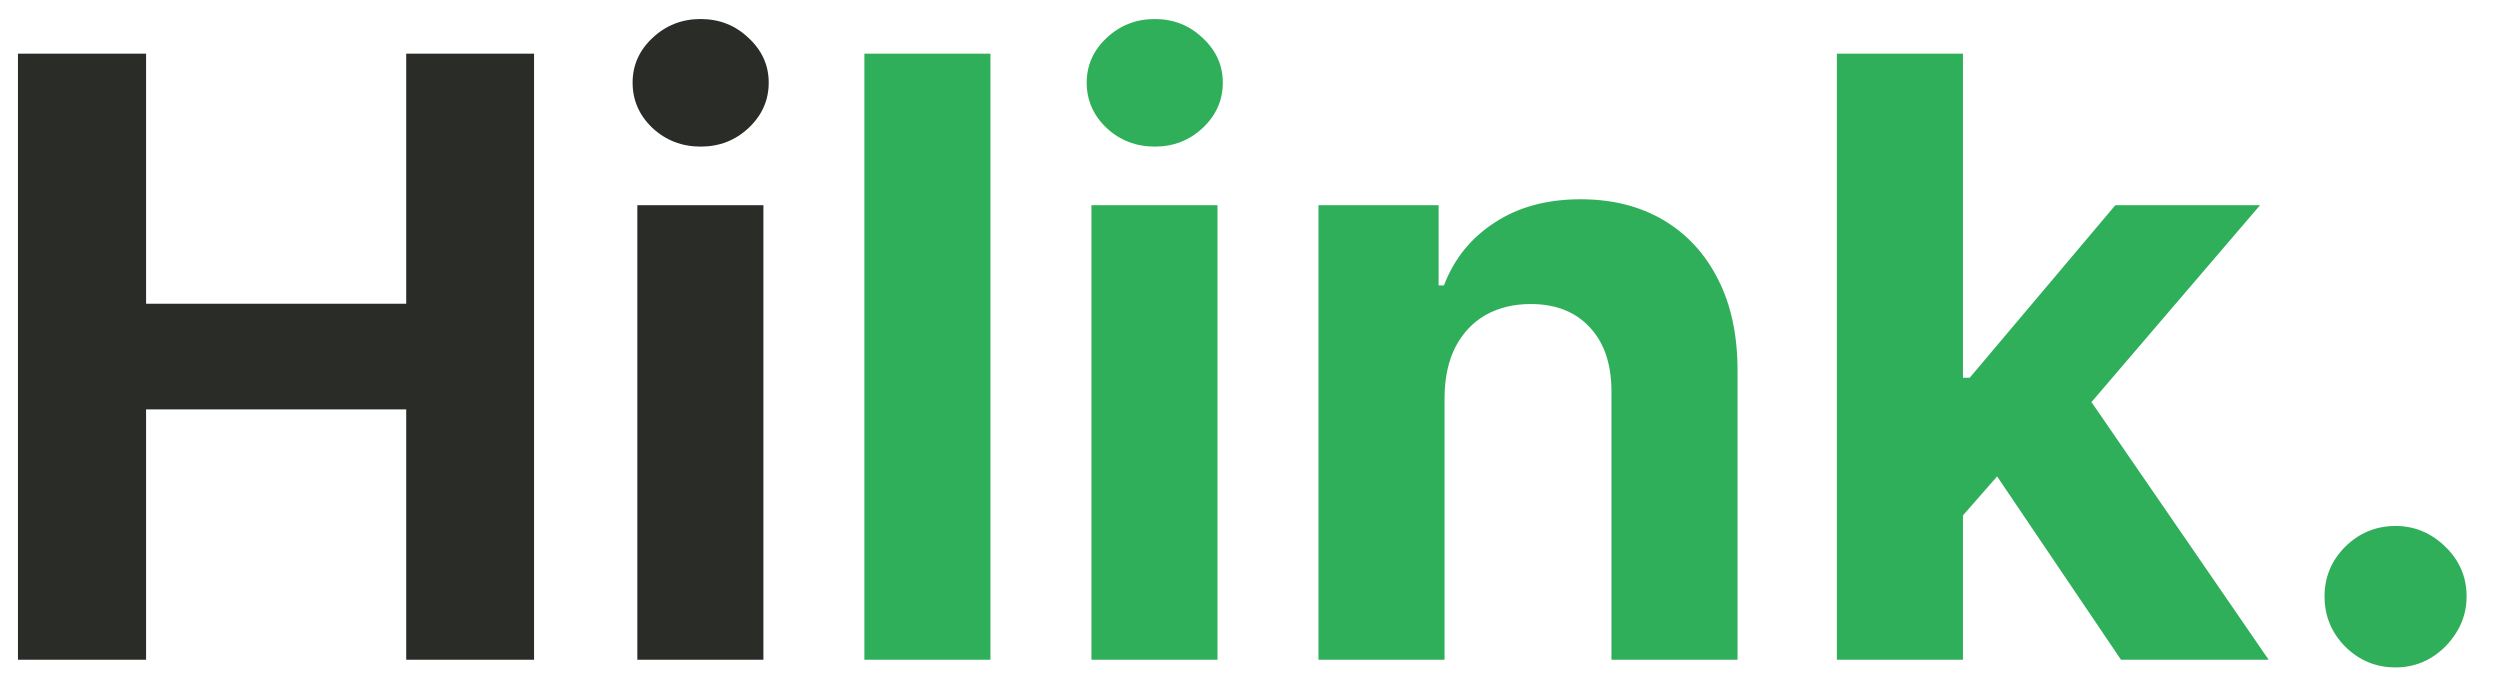
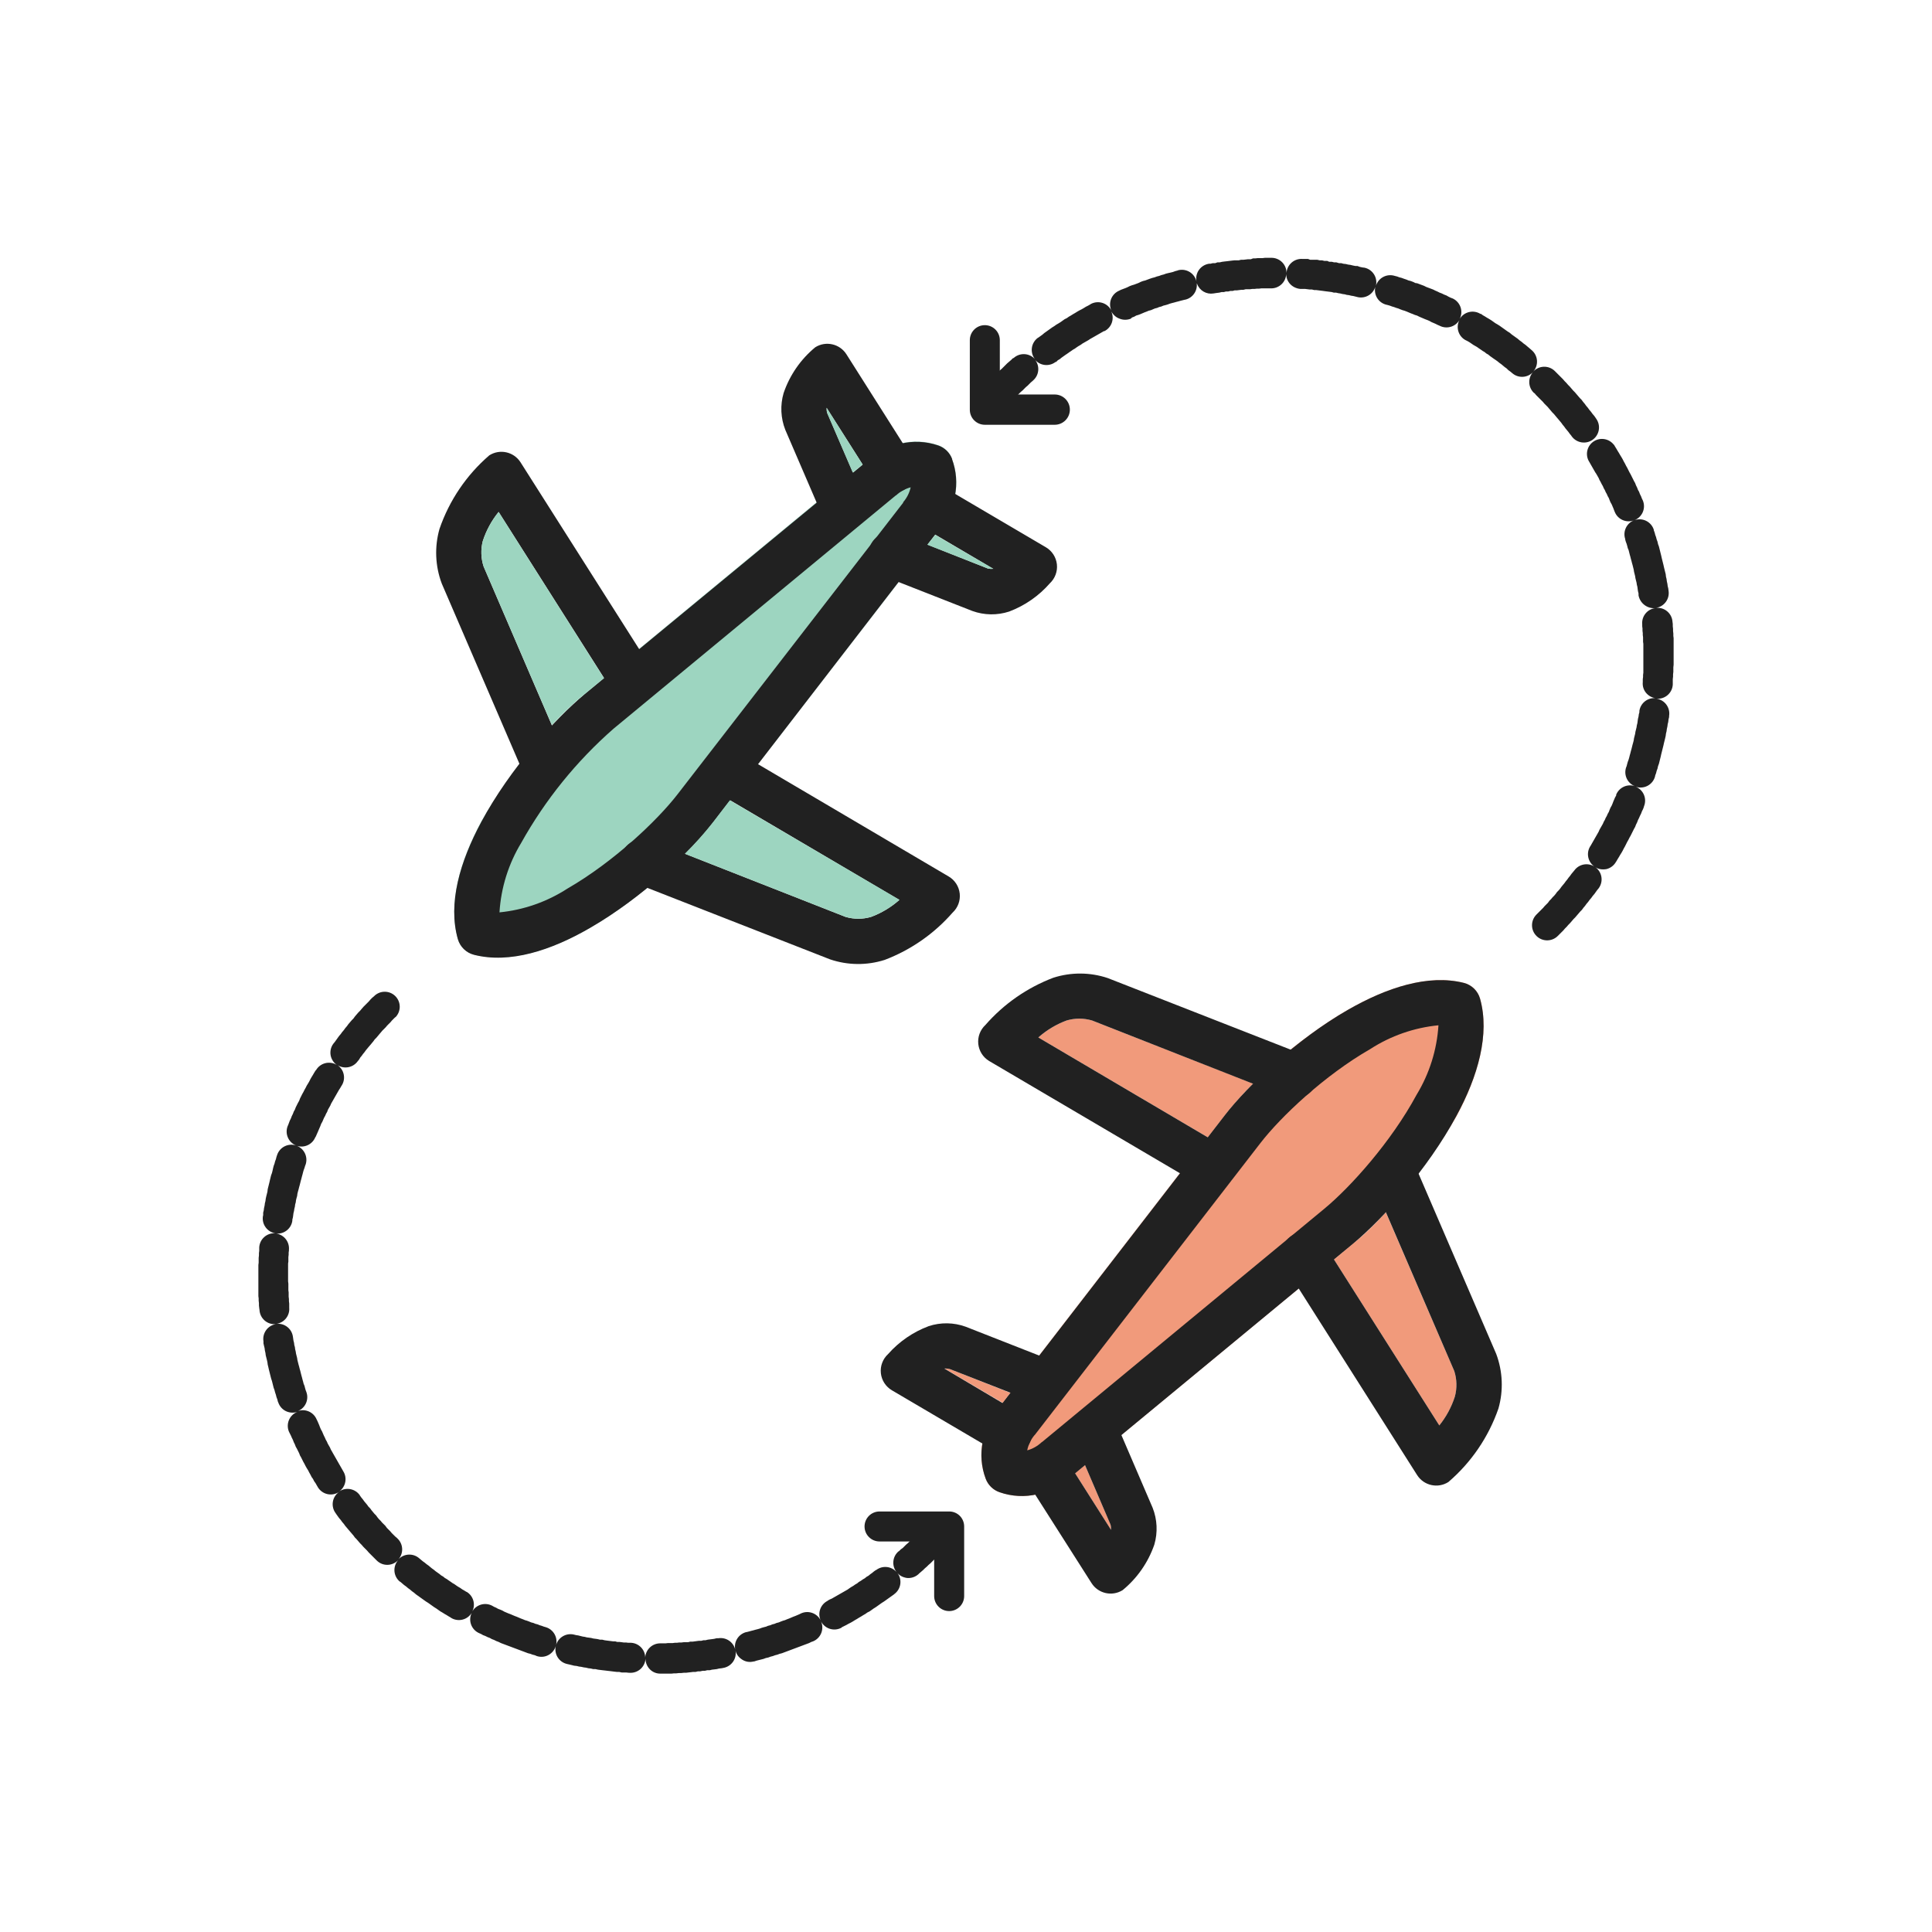
- <svg xmlns="http://www.w3.org/2000/svg" width="72" height="20" viewBox="0 0 72 20" fill="none">
-   <path d="M0.517 19V1.545H4.207V8.747H11.699V1.545H15.381V19H11.699V11.79H4.207V19H0.517ZM18.355 19V5.909H21.986V19H18.355ZM20.179 4.222C19.639 4.222 19.176 4.043 18.79 3.685C18.409 3.321 18.219 2.886 18.219 2.381C18.219 1.881 18.409 1.452 18.79 1.094C19.176 0.73 19.639 0.548 20.179 0.548C20.719 0.548 21.179 0.73 21.56 1.094C21.946 1.452 22.139 1.881 22.139 2.381C22.139 2.886 21.946 3.321 21.56 3.685C21.179 4.043 20.719 4.222 20.179 4.222Z" fill="#292C27" />
-   <path d="M28.525 1.545V19H24.894V1.545H28.525ZM31.433 19V5.909H35.064V19H31.433ZM33.257 4.222C32.717 4.222 32.254 4.043 31.868 3.685C31.487 3.321 31.297 2.886 31.297 2.381C31.297 1.881 31.487 1.452 31.868 1.094C32.254 0.73 32.717 0.548 33.257 0.548C33.797 0.548 34.257 0.73 34.638 1.094C35.024 1.452 35.217 1.881 35.217 2.381C35.217 2.886 35.024 3.321 34.638 3.685C34.257 4.043 33.797 4.222 33.257 4.222ZM41.603 11.432V19H37.972V5.909H41.432V8.219H41.586C41.876 7.457 42.361 6.855 43.043 6.412C43.725 5.963 44.552 5.739 45.523 5.739C46.432 5.739 47.225 5.938 47.901 6.335C48.577 6.733 49.103 7.301 49.478 8.04C49.853 8.773 50.041 9.648 50.041 10.665V19H46.41V11.312C46.416 10.511 46.211 9.886 45.796 9.438C45.381 8.983 44.81 8.756 44.083 8.756C43.594 8.756 43.163 8.861 42.788 9.071C42.418 9.281 42.129 9.588 41.918 9.991C41.714 10.389 41.609 10.869 41.603 11.432ZM56.192 15.233L56.2 10.878H56.729L60.922 5.909H65.09L59.456 12.489H58.595L56.192 15.233ZM52.902 19V1.545H56.533V19H52.902ZM61.084 19L57.231 13.298L59.652 10.733L65.337 19H61.084ZM68.993 19.222C68.43 19.222 67.947 19.023 67.544 18.625C67.146 18.222 66.947 17.739 66.947 17.176C66.947 16.619 67.146 16.142 67.544 15.744C67.947 15.347 68.43 15.148 68.993 15.148C69.538 15.148 70.016 15.347 70.425 15.744C70.834 16.142 71.038 16.619 71.038 17.176C71.038 17.551 70.942 17.895 70.749 18.207C70.561 18.514 70.314 18.761 70.007 18.949C69.7 19.131 69.362 19.222 68.993 19.222Z" fill="#30AF5B" />
+ <svg xmlns="http://www.w3.org/2000/svg" xml:space="preserve" width="655.359" height="655.359" style="shape-rendering:geometricPrecision;text-rendering:geometricPrecision;image-rendering:optimizeQuality;fill-rule:evenodd;clip-rule:evenodd" viewBox="0 0 6.827 6.827">
+   <defs>
+     <style>.fil2{fill:#9dd5c0}.fil0{fill:#f19a7b}.fil1{fill:#212121;fill-rule:nonzero}</style>
+   </defs>
+   <g id="Layer_x0020_1">
+     <g id="_512204560">
+       <path id="_512205664" class="fil0" d="M3.68 5.097zm.132-.109a.08.08 0 0 1 .004-.003l-.004.003zm-.16.128zm-.012-.021zm.124-.163a.08.08 0 0 1-.005.006l.005-.006zm.59-.763a.08.08 0 0 1-.006.006l.005-.006zm-.823.804zM5.23 3.529zm-.67.18a1.82 1.82 0 0 0-.232.232l-.06.078-.099.127-.497.644-.102.132-.027.035-.012.016a.28.28 0 0 0-.06.128.237.237 0 0 0 .012.124.08.08 0 0 0 .05.048.237.237 0 0 0 .133.007.28.28 0 0 0 .12-.063l.013-.011.035-.029.128-.106.627-.518.125-.102.068-.057a1.867 1.867 0 0 0 .365-.45c.076-.141.118-.29.083-.415a.08.08 0 0 0-.058-.056c-.125-.031-.271.016-.41.096-.07.04-.139.09-.202.14zm.073.148zm.222.233zm-.3.284a.083.083 0 0 1 .004-.003l-.003.003z" />
+       <path id="_512205928" class="fil0" d="m3.924 5.387-.09-.21-.035.029.127.2c0-.007 0-.013-.002-.019z" />
+       <path id="_512204872" class="fil0" d="m3.338 4.836.205.121.027-.035-.213-.084a.06.06 0 0 0-.02-.002z" />
+       <path id="_512204968" class="fil0" d="m3.669 3.666.599.353.06-.078c.028-.036.062-.074.1-.112l-.569-.223a.16.16 0 0 0-.09 0 .318.318 0 0 0-.1.06z" />
+       <path id="_512204752" class="fil0" d="m4.782 4.394-.068.057.372.586a.318.318 0 0 0 .055-.102.16.16 0 0 0-.002-.09l-.242-.561c-.038.042-.077.08-.115.11z" />
+     </g>
+     <path class="fil1" d="M1.397 3.595a.053.053 0 0 0-.075-.075l-.007.006-.006.006-.006.007-.006.006-.007.007-.006.006-.006.007-.006.007-.006.006-.006.007-.006.007-.005.007-.006.006-.006.007-.006.007-.005.007-.006.007-.005.007-.006.007-.005.007-.006.007-.005.007-.005.007-.005.007-.005.006a.053.053 0 0 0 .012.075.053.053 0 0 0-.073.018l-.002.002-.005.008-.004.007-.005.008-.004.007-.004.008-.004.007-.005.008-.004.008-.004.007-.004.008-.004.007-.004.008-.004.008-.003.008-.004.007-.004.008-.004.008-.003.008-.004.007-.003.008-.004.008-.003.008-.004.008-.003.008-.003.008-.001.002a.053.053 0 0 0 .03.07.053.053 0 0 0-.068.034l-.002.006-.002.008-.003.008-.002.008-.003.008-.002.008-.002.009-.002.008-.003.008-.002.008-.002.008-.002.009-.002.008-.002.008-.002.008-.001.009-.002.008-.002.008-.002.009-.001.008-.002.008-.001.008-.002.009-.001.008-.002.008v.009l-.001.004a.053.053 0 0 0 .044.06.053.053 0 0 0-.057.05v.012l-.001.008v.008l-.001.009v.017l-.001.008V4.58l.001.008v.008l.001.009v.008l.001.009.001.007a.053.053 0 0 0 .058.05.053.053 0 0 0-.044.061v.007l.002.009.002.008.001.008.002.009.001.008.002.008.002.008.002.009.001.008.002.008.002.009.002.008.002.008.002.008.002.008.003.009.002.008.002.008.002.008.003.008.002.008.003.009.002.008.003.008.002.008.001.002c.01.03.041.043.068.034a.053.053 0 0 0-.03.07l.003.006.004.008.003.007.004.008.003.008.004.008.003.008.004.007.004.008.004.008.003.008.004.007.004.008.004.008.004.007.004.008.004.007.005.008.004.008.004.007.004.008.005.007.004.008.005.007.004.007.004.007a.053.053 0 0 0 .075.017.053.053 0 0 0-.012.075l.002.003.005.007.005.007.006.007.005.007.006.007.005.007.006.007.005.006.006.007.006.007.006.007.005.007.006.006.006.007.006.007.006.006.006.007.006.006.007.007.006.007.006.006.006.006.007.007.006.006.003.003c.022.022.056.02.076-.001a.053.053 0 0 0 .006.076h.001l.007.006.007.006.007.005.007.006.007.005.007.006.007.005.007.006.007.005.007.005.007.005.007.005.007.005.008.005.007.005.007.005.007.005.008.005.007.005.007.005.007.004.008.005.007.004.008.005.007.004.001.001a.053.053 0 0 0 .073-.018.053.053 0 0 0 .024.071l.009.004.007.004.008.003.008.004.008.003.007.004.008.003.008.004.008.003.008.004.008.003.008.003.008.003.008.003.008.003.008.003.008.003.008.003.008.003.008.003.008.003.008.003.008.002.008.003.008.002.007.003c.031.01.06-.01.067-.036a.053.053 0 0 0 .04.064l.009.002.008.002.008.002.009.001.008.002.008.001.009.002.008.001.008.002.009.001.008.002h.008l.009.002.008.001.008.001.009.001.008.001.009.001.008.001.008.001.009.001h.008l.009.002h.016l.009.001h.002a.053.053 0 0 0 .057-.05c0 .029.023.054.054.053h.038l.009-.001h.008l.009-.001h.008l.009-.001h.008l.008-.001.009-.001.008-.001h.009l.008-.002h.008l.009-.002h.008l.008-.002h.009l.008-.002.009-.001.008-.001.008-.002.009-.001.005-.001a.053.053 0 0 0 .044-.062c.002.011.009.022.02.03.013.01.029.013.044.009h.002l.009-.003.008-.002.008-.002.008-.002.008-.003.009-.002.008-.003.008-.002.008-.003.008-.002.008-.003.008-.002.008-.003.008-.003.008-.003.008-.003.008-.003.008-.003.008-.003.008-.003.008-.003.008-.003.008-.003.008-.003.008-.004.006-.002a.053.053 0 0 0 .028-.071.053.053 0 0 0 .072.023l.002-.002.008-.004.008-.004.007-.004.008-.004.007-.004.008-.005.007-.004.008-.005.007-.004.008-.005.007-.004.007-.005.008-.004.007-.005.007-.005.008-.005.007-.005.007-.005.007-.005.008-.005.007-.005.007-.005.007-.005.007-.005.007-.005.001-.001a.053.053 0 0 0 .011-.075c.008.01.02.016.034.018a.053.053 0 0 0 .04-.013l.003-.003.007-.006.007-.006.006-.006.007-.006.006-.006.007-.006.006-.006.007-.007.006-.006a.053.053 0 0 0-.075-.076l-.006.006-.006.006-.006.006-.006.006-.006.005-.006.006-.006.006-.007.005-.006.006-.002.001a.053.053 0 0 0-.007.073.053.053 0 0 0-.072-.007h-.001l-.007.005-.006.005-.007.005-.006.005-.007.004-.006.005-.007.004-.007.005-.007.004-.006.005-.007.004-.007.005-.007.004-.006.004-.007.005-.007.004-.007.004-.007.004-.007.004-.007.004-.007.004-.007.004-.007.004-.007.003-.007.004-.001.001a.053.053 0 0 0-.024.069.053.053 0 0 0-.069-.025l-.006.003-.007.003-.007.003-.008.003-.007.003-.007.003-.008.003-.007.003-.007.002-.008.003-.007.003-.008.002-.007.003-.008.002-.007.003-.008.002-.007.003-.008.002-.007.002-.008.003-.007.002-.008.002-.007.002-.008.002-.007.002-.008.002h-.001a.053.053 0 0 0-.04.062.053.053 0 0 0-.06-.04h-.006l-.008.002-.007.001-.008.001-.008.001-.008.002h-.007l-.008.002H2.47l-.008.001-.007.001-.008.001h-.008l-.008.002h-.015l-.008.001H2.4l-.008.001h-.007l-.008.001H2.36l-.008.001h-.02a.053.053 0 0 0-.052.05.053.053 0 0 0-.05-.052h-.01l-.008-.001h-.008l-.007-.001-.008-.001h-.008L2.174 5.8h-.007l-.008-.001-.008-.001-.008-.001-.007-.001-.008-.002H2.12l-.008-.002-.007-.001-.008-.001-.008-.002-.007-.001-.008-.001-.008-.002-.007-.001-.008-.002-.008-.002-.007-.001-.008-.002a.053.053 0 0 0-.063.037.053.053 0 0 0-.036-.063l-.007-.002-.008-.003-.007-.002L1.9 5.74l-.008-.002-.007-.003-.008-.002-.007-.003-.008-.003-.007-.002-.007-.003-.008-.003-.007-.003-.007-.003-.008-.003-.007-.003-.007-.003-.008-.003-.007-.003-.007-.003-.007-.004-.007-.003-.008-.003-.007-.004-.007-.003-.007-.004a.053.053 0 0 0-.07.02.053.053 0 0 0-.02-.069h-.001L1.64 5.62l-.007-.004-.007-.005-.007-.004-.006-.004-.007-.005-.007-.004-.007-.005-.006-.004-.007-.005-.007-.004-.006-.005-.007-.004-.006-.005-.007-.005-.007-.005-.006-.005-.007-.005-.006-.005-.006-.005-.007-.005-.006-.005-.007-.005-.006-.005-.006-.005a.053.053 0 0 0-.074.003.053.053 0 0 0-.003-.073l-.003-.003-.006-.005-.006-.006-.006-.006-.005-.006-.006-.006-.006-.006-.005-.007-.006-.006-.006-.006-.005-.006-.006-.006-.005-.006-.005-.007-.006-.006-.005-.006-.005-.006-.005-.007-.006-.006-.005-.007-.005-.006-.005-.006-.005-.007-.005-.006-.005-.007-.001-.002a.053.053 0 0 0-.072-.013.053.053 0 0 0 .014-.071l-.004-.007-.004-.007-.004-.007-.004-.007-.004-.007-.004-.007-.004-.007-.004-.007-.004-.007-.004-.007-.004-.007-.003-.007-.004-.007-.004-.007-.003-.007-.004-.007-.003-.007-.004-.008-.003-.007-.003-.007-.004-.007-.003-.007-.003-.008-.003-.007-.003-.007-.003-.006a.053.053 0 0 0-.066-.03.053.053 0 0 0 .03-.066V4.92l-.003-.008-.002-.007-.002-.008-.003-.007-.002-.008-.002-.007-.002-.008-.002-.007-.002-.008-.002-.008-.002-.007-.002-.008-.002-.007-.002-.008-.002-.008-.001-.007-.002-.008-.002-.008-.001-.007-.002-.008-.001-.008-.002-.007-.001-.008-.002-.008-.001-.007-.001-.007a.053.053 0 0 0-.058-.045.053.053 0 0 0 .045-.057v-.015l-.001-.008V4.59l-.001-.008v-.015l-.001-.008v-.023l-.001-.008v-.063l.001-.007v-.016l.001-.008v-.008l.001-.007v-.003a.053.053 0 0 0-.045-.057.053.053 0 0 0 .057-.045V4.31l.002-.008.001-.007.001-.008.002-.008.001-.007.002-.008.001-.008.002-.007.001-.008.002-.008.002-.007.001-.008.002-.008.002-.007.002-.008.002-.007.002-.008.002-.008.002-.007.002-.008.002-.007.002-.008.002-.007.003-.008.002-.007.002-.005a.053.053 0 0 0-.031-.066.053.053 0 0 0 .065-.03l.002-.003.003-.007L1.123 4l.003-.007.003-.007.003-.007.003-.008.004-.007.003-.007.003-.007.004-.007.003-.007.004-.007.003-.008.004-.007.004-.007.003-.007.004-.007.004-.007.004-.007.004-.007.004-.007.004-.007.004-.007.004-.006.004-.007.002-.003a.053.053 0 0 0-.015-.071.053.053 0 0 0 .071-.014l.005-.006.004-.007.005-.006.005-.007.005-.006.005-.007.005-.006.005-.006.006-.007.005-.006.005-.006.005-.007.006-.006.005-.006.005-.006.006-.007.005-.006.006-.006.006-.006.005-.006.006-.006.006-.006.005-.006.006-.006.006-.006zM3.52 1.322a.053.053 0 0 0 .075.075l.006-.006.006-.006.006-.005.006-.006.006-.006.006-.005.006-.006.006-.006.006-.005.002-.002a.053.053 0 0 0 .007-.072.053.053 0 0 0 .072.007h.002l.006-.006.007-.004.006-.005.007-.005.007-.005.006-.004.007-.005.006-.004.007-.005.007-.004.007-.005.006-.004.007-.004.007-.005.007-.004.007-.004.007-.004.006-.004.007-.004.007-.004.007-.004.007-.004.007-.004.007-.004.007-.004h.002a.053.053 0 0 0 .024-.069c.006.01.015.02.029.025a.053.053 0 0 0 .04 0L4 1.122l.008-.003.007-.004.007-.002.008-.003.007-.003.007-.003.008-.003.007-.003.008-.002.007-.003.007-.003.008-.002.007-.003.008-.002.007-.003.008-.002.007-.002.008-.003.007-.002.008-.002.007-.002.008-.002.007-.002.008-.002.008-.002h.001a.053.053 0 0 0 .04-.063c0 .002 0 .005.002.007.009.024.033.038.058.034l.006-.001.007-.001.008-.001.008-.002h.008l.007-.002h.008l.008-.002h.008l.007-.002h.008l.008-.001.008-.001h.007l.008-.002h.016l.007-.001h.008l.008-.001h.008l.008-.001h.035a.053.053 0 0 0 .053-.051c0 .027.02.05.05.053h.017l.008.001.008.001h.008l.008.002h.007l.008.001.008.001.008.001.007.001.008.001.008.001.008.001.007.002h.008l.008.002.007.001.008.002.008.001.007.002.008.001.008.002.007.001.008.002.008.002a.053.053 0 0 0 .062-.037.053.053 0 0 0 .036.063l.008.002.007.002.008.003.007.002.008.003.007.002.007.003.008.003.007.002.008.003.007.003.007.003.008.003.007.003.007.002.008.004.007.003.007.003.007.003.008.003.007.003.007.004.007.003.007.003.008.004.007.003a.053.053 0 0 0 .07-.02.053.053 0 0 0 .02.07l.008.004.007.004.006.004.007.005.007.004.007.004.007.005.006.004.007.005.007.004.006.005.007.004.006.005.007.005.007.005.006.004.007.005.006.005.007.005.006.005.006.005.007.005.006.006.007.005.006.005a.053.053 0 0 0 .074-.003.053.053 0 0 0 .003.073l.003.002.005.006.006.006.006.006.006.006.006.006.005.006.006.006.006.006.005.006.006.007.005.006.006.006.005.006.005.006.006.007.005.006.005.006.005.007.005.006.005.007.005.006.005.006.005.007.005.006.002.003a.053.053 0 1 0 .086-.063l-.002-.003-.005-.007-.006-.007-.005-.007-.006-.007-.005-.007-.006-.007-.005-.007-.006-.007-.005-.007-.006-.006-.006-.007-.006-.007-.006-.007-.006-.006-.006-.007-.006-.007-.006-.006-.006-.007-.006-.006-.006-.007-.006-.006-.007-.007-.006-.006-.007-.007-.003-.003a.053.053 0 0 0-.076.002.053.053 0 0 0-.006-.076l-.008-.007-.006-.005-.007-.006-.007-.005-.007-.006-.007-.005-.007-.006-.007-.005-.007-.005-.007-.005-.007-.006-.008-.005-.007-.005-.007-.005-.007-.005-.007-.005-.008-.005-.007-.004-.007-.005-.007-.005-.008-.005-.007-.004-.008-.005-.007-.004-.007-.005h-.002a.053.053 0 0 0-.073.018.053.053 0 0 0-.024-.072l-.008-.003-.008-.004-.007-.004-.008-.003-.008-.004-.008-.003-.008-.004-.007-.003-.008-.004-.008-.003-.008-.003-.008-.003-.008-.004-.008-.003-.008-.003-.008-.003L5.001 1 4.993.996 4.985.993 4.977.991 4.97.988 4.961.985 4.953.982 4.945.98 4.937.977 4.929.975a.053.053 0 0 0-.067.035.053.053 0 0 0-.04-.064L4.814.945 4.805.943 4.797.94 4.79.94 4.78.938 4.772.936 4.764.935 4.756.933 4.747.932 4.74.93h-.008L4.722.927 4.714.927 4.706.925h-.009L4.69.922H4.68L4.672.92h-.008L4.655.918h-.008L4.639.918H4.63L4.622.915H4.603a.053.053 0 0 0-.057.05.053.053 0 0 0-.054-.054H4.47l-.008.001h-.017l-.009.001h-.008L4.42.916H4.41l-.008.001-.009.001h-.008L4.377.92H4.37L4.361.92l-.009.001-.008.001-.008.001-.009.001-.008.001-.009.002h-.008L4.294.93 4.285.93l-.008.002h-.005a.053.053 0 0 0-.044.063.053.053 0 0 0-.065-.04l-.002.001-.008.002-.008.003-.008.002-.009.002-.008.002-.008.003-.008.002-.008.003-.008.002L4.08.98l-.008.002-.009.003-.008.003-.008.003-.008.002-.008.003L4.023 1l-.008.003-.008.003L4 1.008l-.008.003-.008.004-.007.003-.008.003-.008.003-.006.003a.053.053 0 0 0-.028.07.053.053 0 0 0-.072-.023l-.003.002-.007.004-.008.004-.008.005-.007.004-.008.004-.007.004-.008.005-.007.004-.008.005-.007.004-.007.005-.008.004-.007.005-.007.005-.008.005-.007.004-.007.005-.008.005-.007.005-.007.005-.007.005-.007.005-.007.006-.007.005-.007.005-.002.001a.053.053 0 0 0-.01.075.053.053 0 0 0-.075-.004l-.003.001-.006.006-.007.006-.007.006-.006.006-.007.007-.006.006-.007.006-.006.006-.006.007zm1.615-.265-.047.095m.615.42a.053.053 0 0 0-.09.055l.004.007.004.007.004.007.004.007.004.007.004.007.004.006.004.007.004.007.003.007.004.007.004.008.004.007.003.007.004.007.003.007.004.007.003.007.004.007.003.008.003.007.004.007.003.007.003.007.003.008.002.005a.053.053 0 0 0 .067.03.053.053 0 0 0-.03.066v.002l.002.007.003.008.002.007.002.008.003.007.002.008.002.008.002.007.002.008.002.007.002.008.002.007.002.008.002.008.001.007.002.008.002.008.001.007.002.008.002.008.001.007.002.008.001.008.001.007.002.008v.007c.006.03.033.047.058.045a.053.053 0 0 0-.045.057v.007l.001.008v.008l.001.008v.007l.001.008v.016l.001.007V2.377l-.001.008v.007l-.001.008v.01c-.003.03.019.053.044.057a.053.053 0 0 0-.056.045v.005l-.002.007-.001.008-.002.008-.001.007-.001.008-.002.008-.001.007-.002.008-.002.008-.001.007-.002.008-.002.008-.001.007-.002.008-.002.007-.002.008-.002.008-.002.007-.002.008-.002.007-.002.008-.002.007-.003.008-.002.007-.002.008-.002.005a.053.053 0 0 0 .031.066.053.053 0 0 0-.066.03v.003l-.004.007-.003.007-.003.007-.003.008-.003.007-.004.007-.003.007-.003.008-.004.007-.003.007-.004.007-.003.007-.004.007-.003.007-.004.007-.004.007-.004.007-.003.007-.004.007-.004.007-.004.007-.004.007-.004.007-.004.007-.004.007-.002.003a.053.053 0 0 0 .015.071.053.053 0 0 0-.071.014l-.005.006-.005.006-.005.007-.005.006-.005.007-.005.006-.005.007-.005.006-.005.006-.005.007-.005.006-.006.006-.005.007-.005.006-.006.006-.005.006-.006.006-.005.007-.006.006-.006.006-.005.006-.006.006-.006.006-.006.006-.006.006a.053.053 0 0 0 .076.075l.006-.006.007-.007.006-.006.006-.007.006-.006.006-.007.006-.006.006-.007.006-.007.006-.006.006-.007.006-.007.006-.007.006-.006.005-.007.006-.007.005-.007.006-.007.005-.007.006-.007.005-.007.006-.007.005-.007.005-.007.005-.006a.053.053 0 0 0-.012-.075c.01.007.024.01.04.007a.053.053 0 0 0 .033-.025l.002-.003.004-.007.005-.008.004-.007.005-.008.004-.007.004-.008.004-.007.004-.008.004-.008.004-.007.004-.008.004-.007.004-.008.004-.008.004-.008.004-.007.003-.008.004-.008.003-.008.004-.008.003-.007.004-.008.003-.008.004-.008.003-.008V2.85a.053.053 0 0 0-.029-.07.053.053 0 0 0 .068-.035l.001-.005.003-.008.002-.008.003-.008.002-.009.003-.008.002-.008.002-.008.002-.008.002-.009.002-.008.002-.008.002-.008.002-.008.002-.009.002-.008.002-.008.002-.009.001-.008.002-.008.001-.008.002-.009.001-.008.002-.008.001-.009.002-.008v-.004a.053.053 0 0 0-.044-.061.053.053 0 0 0 .057-.05V2.4l.001-.009v-.008l.001-.009v-.016l.001-.009V2.255l-.001-.008v-.008l-.001-.009v-.008l-.001-.009v-.008l-.001-.008a.053.053 0 0 0-.058-.049.053.053 0 0 0 .044-.061l-.001-.008-.002-.008-.001-.008-.002-.009-.001-.008-.002-.008-.001-.009-.002-.008-.002-.008-.002-.008-.002-.009-.002-.008-.002-.008-.002-.008-.002-.009-.002-.008-.002-.008-.002-.008-.002-.008-.003-.008-.002-.009-.003-.008-.002-.008-.003-.008-.002-.008-.003-.008v-.002a.053.053 0 0 0-.068-.034.053.053 0 0 0 .029-.07l-.003-.006-.003-.008-.004-.008-.003-.008-.004-.007-.003-.008-.004-.008-.003-.008-.004-.007-.004-.008-.004-.008-.004-.008-.004-.007-.004-.008-.004-.008-.004-.007-.004-.008-.004-.007-.004-.008-.004-.007-.005-.008-.004-.007-.005-.008-.004-.007-.005-.008-.004-.007z" />
+     <path class="fil1" d="M3.727 1.394a.053.053 0 0 1 0 .107H3.48a.053.053 0 0 1-.053-.053v-.246a.053.053 0 0 1 .106 0v.192h.193zM3.108 5.447a.053.053 0 0 1 0-.106h.246c.03 0 .053.024.053.053v.246a.053.053 0 0 1-.106 0v-.193h-.193z" />
+     <path class="fil2" d="M3.167 1.75zm-.132.108a.08.08 0 0 1-.004.004l.004-.004zm.16-.127zm.012.02zm-.124.164a.08.08 0 0 1 .006-.007l-.006.007zm-.589.762a.08.08 0 0 1 .005-.006l-.005.006zm.823-.803zM1.618 3.318zm.67-.181a1.82 1.82 0 0 0 .232-.232l.06-.077.098-.128.498-.644.101-.131.028-.036.012-.015a.28.28 0 0 0 .059-.128.237.237 0 0 0-.012-.124.08.08 0 0 0-.049-.049.237.237 0 0 0-.133-.006.28.28 0 0 0-.12.062l-.014.012-.034.028-.129.106-.627.518-.124.103-.068.056a1.867 1.867 0 0 0-.365.45c-.076.142-.119.29-.083.416a.08.08 0 0 0 .057.055c.126.032.272-.015.41-.095.07-.04.14-.09.202-.141zm-.073-.147zm-.222-.234zm.299-.284a.083.083 0 0 1-.004.003l.004-.003z" />
+     <path class="fil1" d="M2.52 2.792a.08.08 0 0 1 .08-.138l.752.443a.08.08 0 0 1 .014.128.603.603 0 0 1-.24.167.309.309 0 0 1-.193-.002l-.69-.27a.08.08 0 0 1 .058-.15l.687.27a.16.16 0 0 0 .09 0 .318.318 0 0 0 .1-.06l-.659-.388zM2.307 2.37a.08.08 0 0 1-.135.085l-.41-.646a.318.318 0 0 0-.056.103.16.16 0 0 0 .003.09L2 2.679a.08.08 0 0 1-.146.063l-.293-.68a.309.309 0 0 1-.008-.193.602.602 0 0 1 .176-.26.08.08 0 0 1 .11.024l.468.737zM3.24 1.851a.08.08 0 0 1 .082-.137l.374.22a.08.08 0 0 1 .014.127.36.36 0 0 1-.144.1.2.2 0 0 1-.13-.002l-.316-.124a.08.08 0 0 1 .058-.15l.313.124a.06.06 0 0 0 .019.001l-.27-.159zM3.223 1.618a.08.08 0 0 1-.135.086l-.167-.263c0 .006 0 .012.002.018l.133.308a.08.08 0 0 1-.147.063l-.134-.311a.201.201 0 0 1-.006-.13.36.36 0 0 1 .112-.162.08.08 0 0 1 .11.025l.232.366z" />
+     <path class="fil1" d="M3.364 1.622a.238.238 0 0 1 .01.131.28.28 0 0 1-.057.12L2.52 2.906c-.08.105-.253.268-.435.373-.138.08-.284.127-.41.095a.08.08 0 0 1-.057-.055c-.036-.126.007-.274.083-.415.1-.187.262-.366.365-.451l.996-.822a.28.28 0 0 1 .12-.063.238.238 0 0 1 .133.006.08.08 0 0 1 .05.049zm-.146.1a.12.12 0 0 0-.051.028l-.002.001-.997.824a1.522 1.522 0 0 0-.326.403.537.537 0 0 0-.077.246.54.54 0 0 0 .24-.084c.163-.094.317-.24.389-.333l.797-1.03.001-.003a.12.12 0 0 0 .026-.052z" />
+     <path class="fil2" d="m2.923 1.46.09.209.035-.028-.127-.2c0 .006 0 .012.002.018zM3.51 2.01l-.205-.12-.028.035.214.084a.06.06 0 0 0 .019.001zM3.179 3.18l-.6-.352-.059.077a1.197 1.197 0 0 1-.1.112l.568.223a.16.16 0 0 0 .09 0 .318.318 0 0 0 .1-.06zM2.066 2.452l.068-.056-.372-.587a.318.318 0 0 0-.056.103.16.16 0 0 0 .003.09l.241.56c.039-.041.078-.079.116-.11z" />
+     <g id="_512203552">
+       <path id="_512204176" class="fil1" d="M4.328 4.055a.08.08 0 0 1-.08.137l-.753-.443a.08.08 0 0 1-.013-.127.603.603 0 0 1 .24-.167.309.309 0 0 1 .192.001l.69.27a.08.08 0 0 1-.058.15l-.687-.27a.16.16 0 0 0-.09 0 .318.318 0 0 0-.1.06l.66.389z" />
+       <path id="_512204008" class="fil1" d="M4.54 4.477a.08.08 0 0 1 .136-.086l.41.646a.318.318 0 0 0 .055-.102.16.16 0 0 0-.002-.09l-.292-.678a.08.08 0 0 1 .147-.063l.293.68a.309.309 0 0 1 .008.193.602.602 0 0 1-.177.26.08.08 0 0 1-.11-.024l-.467-.736z" />
+       <path id="_512203696" class="fil1" d="M3.607 4.995a.08.08 0 0 1-.081.138l-.374-.22a.08.08 0 0 1-.014-.128.36.36 0 0 1 .144-.099.2.2 0 0 1 .13.002l.316.124a.08.08 0 0 1-.059.148l-.312-.122a.06.06 0 0 0-.02-.002l.27.16z" />
+       <path id="_512203384" class="fil1" d="M3.624 5.228a.08.08 0 0 1 .135-.085l.167.263c0-.007 0-.013-.002-.019l-.132-.308a.08.08 0 0 1 .147-.063l.134.312a.201.201 0 0 1 .006.13.36.36 0 0 1-.112.161.08.08 0 0 1-.11-.025l-.233-.366z" />
+       <path id="_512203360" class="fil1" d="M3.483 5.225a.238.238 0 0 1-.01-.132.28.28 0 0 1 .058-.12l.797-1.032c.08-.104.253-.268.434-.372.139-.08.285-.127.41-.096a.08.08 0 0 1 .058.056c.035.125-.007.274-.084.415-.1.186-.261.365-.364.45l-.996.823a.28.28 0 0 1-.12.063.238.238 0 0 1-.134-.007.08.08 0 0 1-.049-.048zm.147-.1a.12.12 0 0 0 .05-.028l.003-.002.997-.824c.092-.076.236-.236.326-.403a.537.537 0 0 0 .077-.245.54.54 0 0 0-.241.084c-.162.093-.316.239-.388.332L3.657 5.07l-.002.002a.12.12 0 0 0-.025.052z" />
+     </g>
+   </g>
+   <path style="fill:none" d="M0 0h6.827v6.827H0z" />
</svg>
